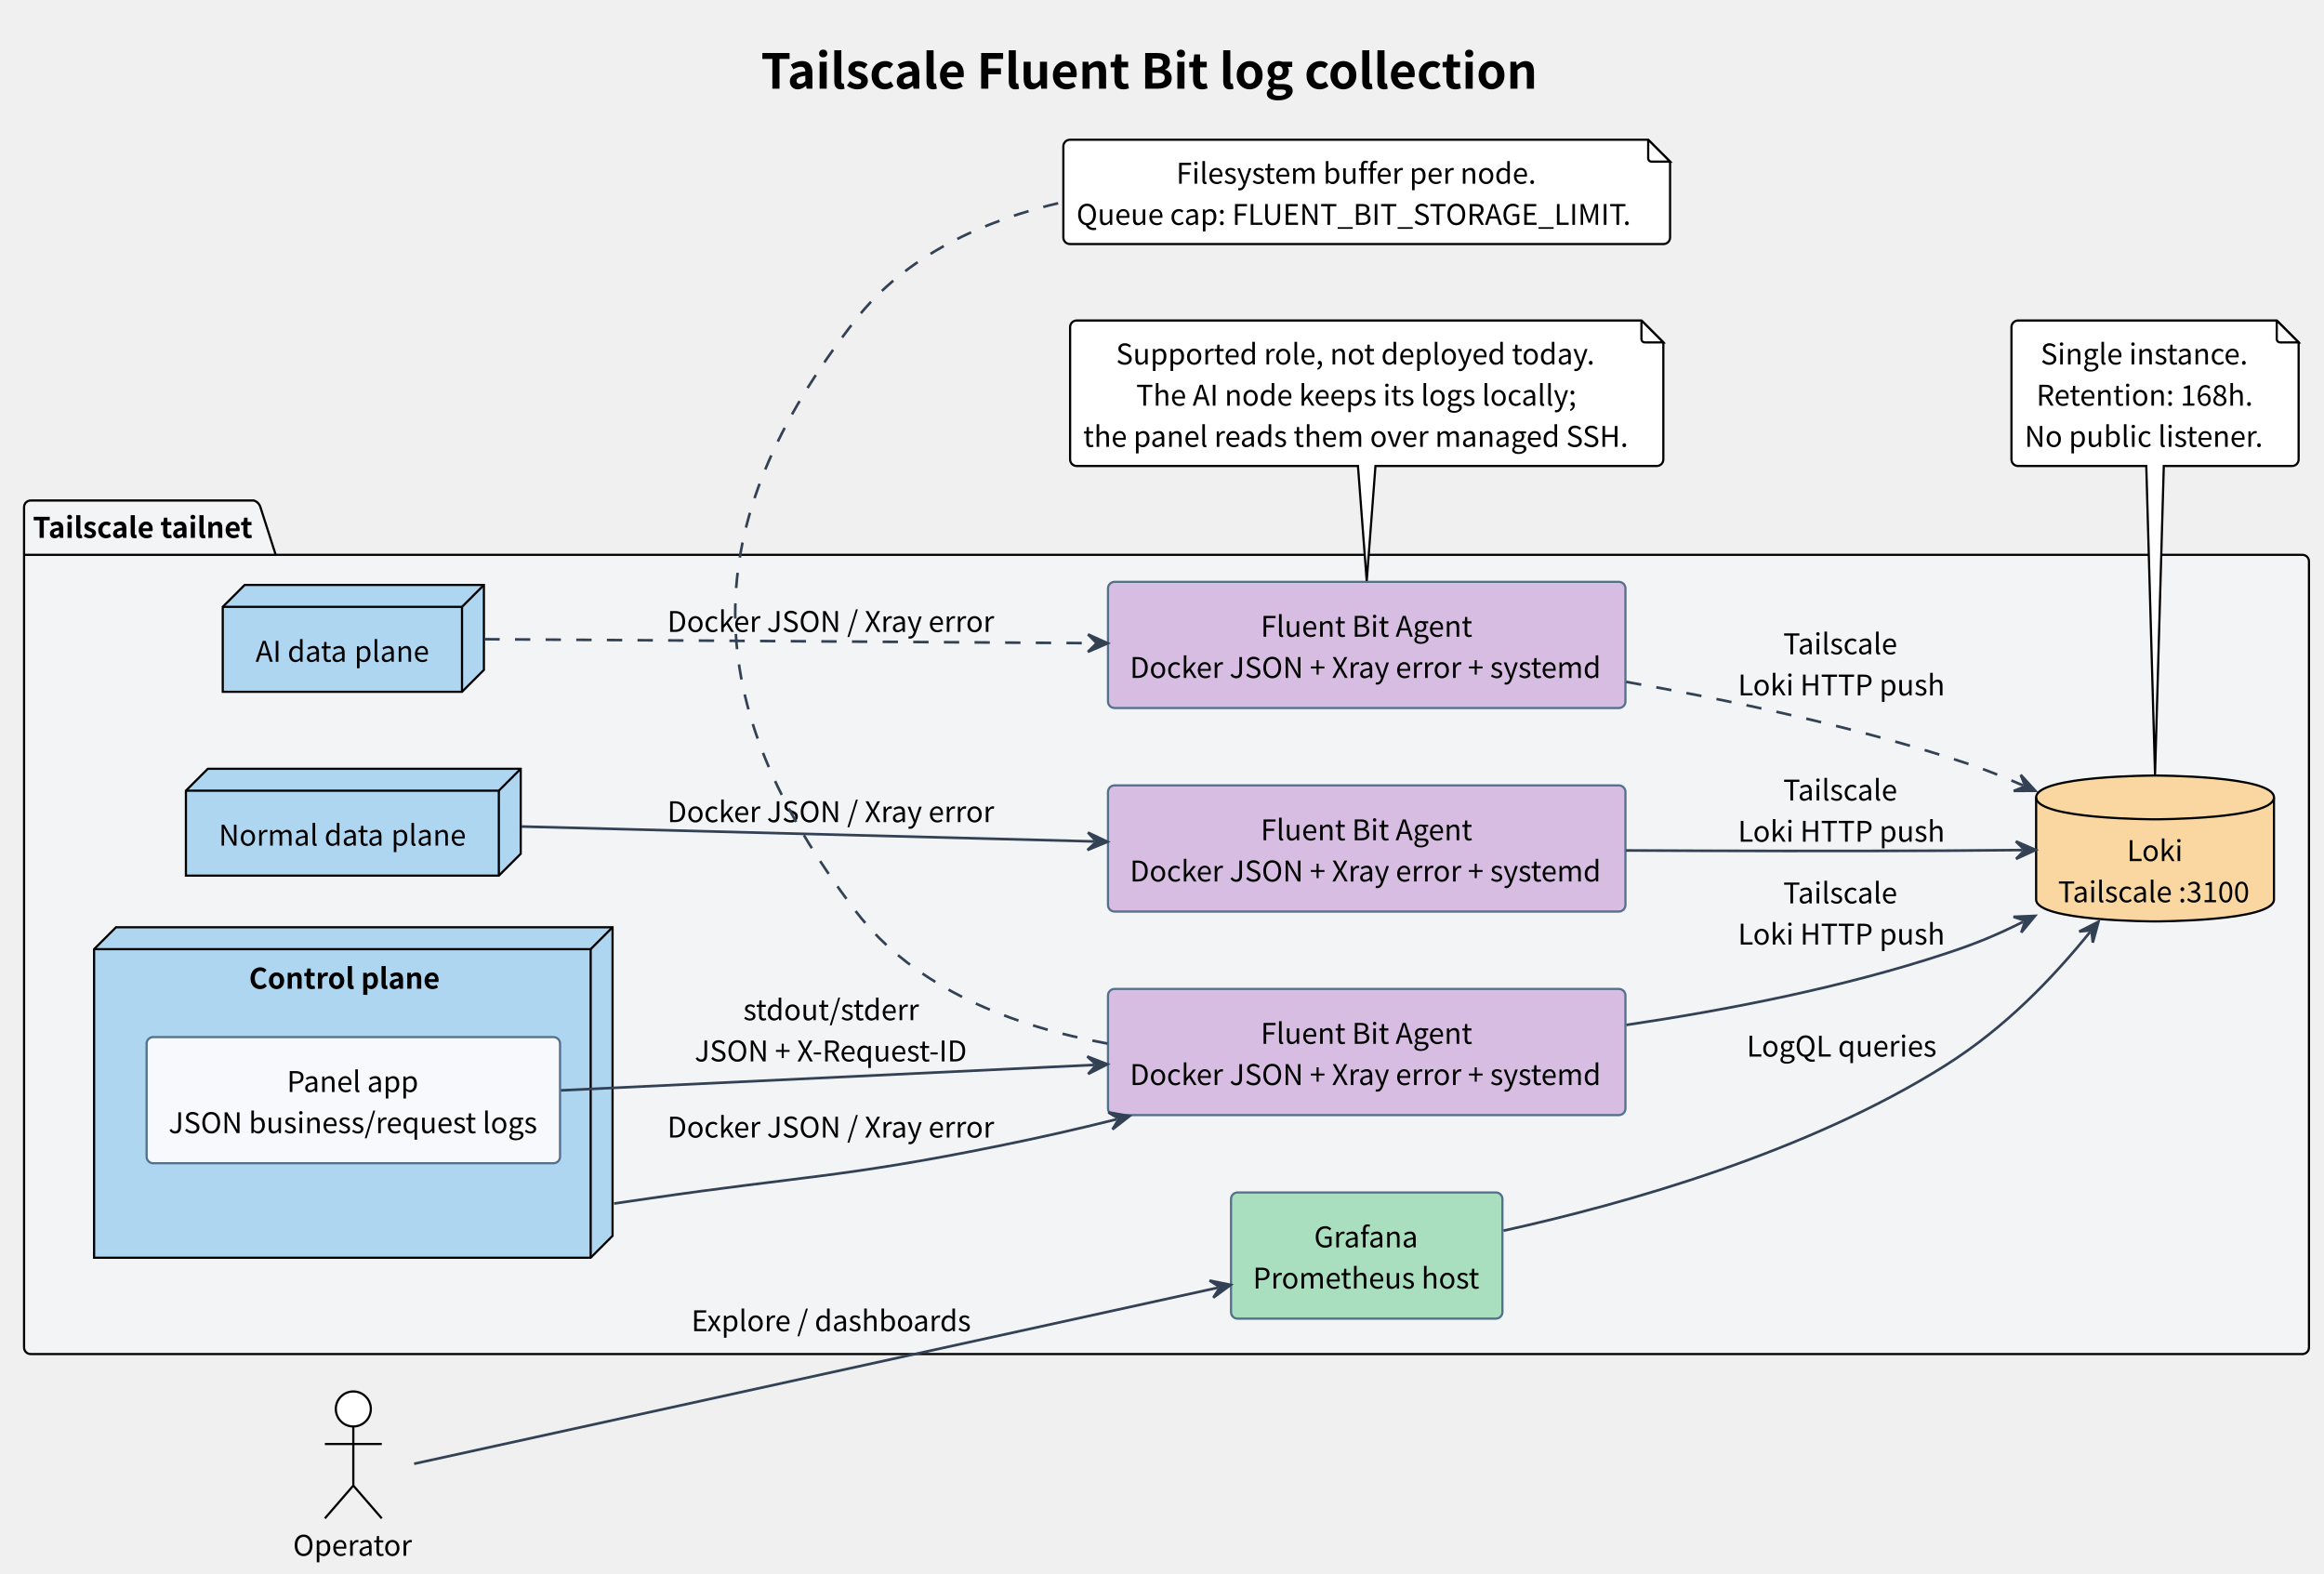
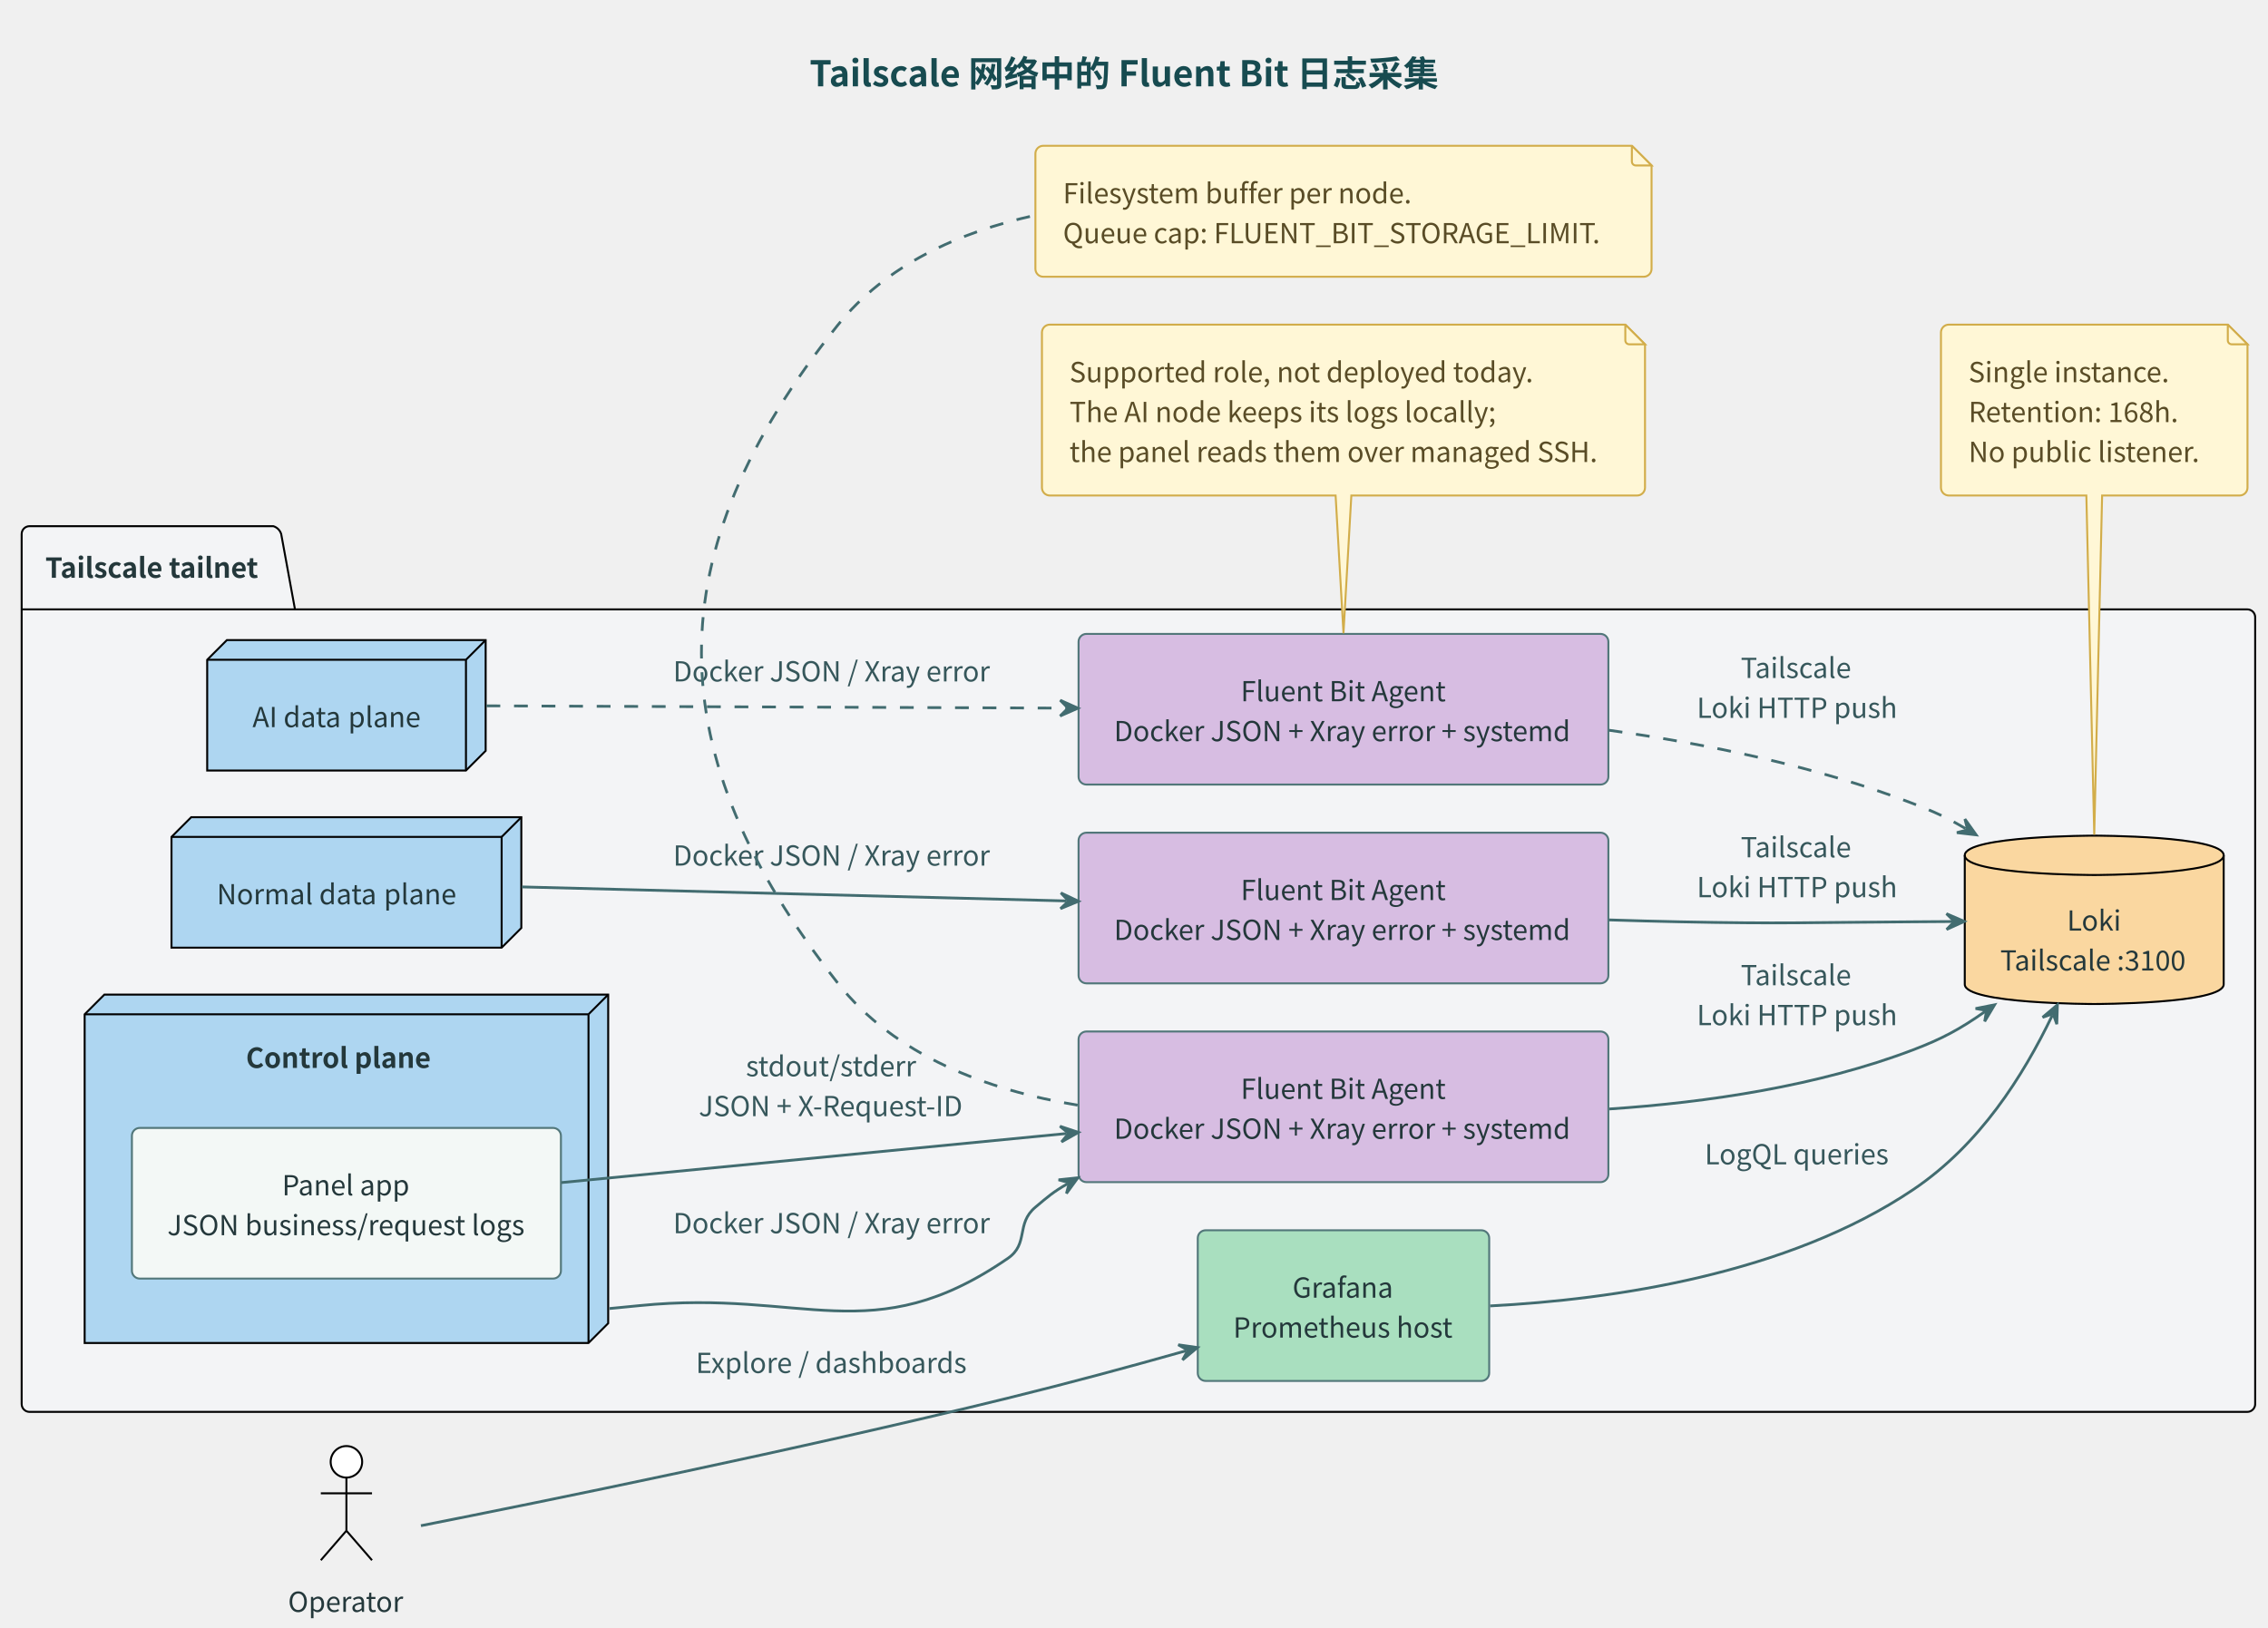
- <svg xmlns="http://www.w3.org/2000/svg" contentStyleType="text/css" data-diagram-type="DESCRIPTION" height="719px" preserveAspectRatio="none" style="width:1062px;height:719px;background:#FFFFFF;" version="1.1" viewBox="0 0 1062 719" width="1062px" zoomAndPan="magnify">
+ <svg xmlns="http://www.w3.org/2000/svg" contentStyleType="text/css" data-diagram-type="DESCRIPTION" height="827px" preserveAspectRatio="none" style="width:1152px;height:827px;background:#FFFFFF;" version="1.1" viewBox="0 0 1152 827" width="1152px" zoomAndPan="magnify">
  <defs />
  <g>
    <g class="title" data-source-line="2">
-       <text fill="#000000" font-family="Noto Sans CJK SC" font-size="22" font-weight="bold" lengthAdjust="spacing" textLength="357.699" x="347.715" y="40.52">Tailscale Fluent Bit log collection</text>
+       <text fill="#174B50" font-family="Noto Sans CJK SC" font-size="18" font-weight="bold" lengthAdjust="spacing" textLength="321.082" x="411.204" y="43.88">Tailscale 网络中的 Fluent Bit 日志采集</text>
    </g>
    <g class="cluster" data-entity="Tailscale tailnet" data-source-line="5" data-uid="ent0002" id="cluster_Tailscale tailnet">
-       <path d="M14,228.686 L115.985,228.686 A4.5,4.5 0 0 1 118.985,231.686 L125.985,253.51 L1052.13,253.51 A3,3 0 0 1 1055.13,256.51 L1055.13,615.686 A3,3 0 0 1 1052.13,618.686 L14,618.686 A3,3 0 0 1 11,615.686 L11,231.686 A3,3 0 0 1 14,228.686" fill="#F3F4F6" style="stroke:#000000;stroke-width:1;" />
-       <line style="stroke:#000000;stroke-width:1;" x1="11" x2="125.985" y1="253.51" y2="253.51" />
-       <text fill="#000000" font-family="Noto Sans CJK SC" font-size="13" font-weight="bold" lengthAdjust="spacing" textLength="101.985" x="15" y="245.766">Tailscale tailnet</text>
+       <path d="M15,267.334 L138.83,267.334 A6,6 0 0 1 142.83,271.334 L149.83,309.606 L1141.49,309.606 A4,4 0 0 1 1145.49,313.606 L1145.49,713.334 A4,4 0 0 1 1141.49,717.334 L15,717.334 A4,4 0 0 1 11,713.334 L11,271.334 A4,4 0 0 1 15,267.334" fill="#F3F4F6" style="stroke:#000000;stroke-width:1;" />
+       <line style="stroke:#000000;stroke-width:1;" x1="11" x2="149.83" y1="309.606" y2="309.606" />
+       <text fill="#24383B" font-family="Noto Sans CJK SC" font-size="14" font-weight="bold" lengthAdjust="spacing" textLength="109.83" x="23" y="293.574">Tailscale tailnet</text>
    </g>
    <g class="cluster" data-entity="control" data-source-line="6" data-uid="ent0003" id="cluster_control">
-       <polygon fill="#AED6F1" points="43,433.686,53,423.686,279.92,423.686,279.92,564.686,269.92,574.686,43,574.686,43,433.686" style="stroke:#000000;stroke-width:1;" />
-       <line style="stroke:#000000;stroke-width:1;" x1="269.92" x2="279.92" y1="433.686" y2="423.686" />
-       <line style="stroke:#000000;stroke-width:1;" x1="43" x2="269.92" y1="433.686" y2="433.686" />
-       <line style="stroke:#000000;stroke-width:1;" x1="269.92" x2="269.92" y1="433.686" y2="574.686" />
-       <text fill="#000000" font-family="Noto Sans CJK SC" font-size="13" font-weight="bold" lengthAdjust="spacing" textLength="87.36" x="113.78" y="451.766">Control plane</text>
+       <polygon fill="#AED6F1" points="43,515.334,53,505.334,308.92,505.334,308.92,672.334,298.92,682.334,43,682.334,43,515.334" style="stroke:#000000;stroke-width:1;" />
+       <line style="stroke:#000000;stroke-width:1;" x1="298.92" x2="308.92" y1="515.334" y2="505.334" />
+       <line style="stroke:#000000;stroke-width:1;" x1="43" x2="298.92" y1="515.334" y2="515.334" />
+       <line style="stroke:#000000;stroke-width:1;" x1="298.92" x2="298.92" y1="515.334" y2="682.334" />
+       <text fill="#24383B" font-family="Noto Sans CJK SC" font-size="14" font-weight="bold" lengthAdjust="spacing" textLength="94.08" x="124.92" y="542.574">Control plane</text>
    </g>
    <g class="entity" data-entity="data" data-source-line="9" data-uid="ent0005" id="entity_data">
-       <polygon fill="#AED6F1" points="84.96,361.276,94.96,351.276,237.956,351.276,237.956,390.1,227.956,400.1,84.96,400.1,84.96,361.276" style="stroke:#000000;stroke-width:1;" />
-       <line style="stroke:#000000;stroke-width:1;" x1="227.956" x2="237.956" y1="361.276" y2="351.276" />
-       <line style="stroke:#000000;stroke-width:1;" x1="84.96" x2="227.956" y1="361.276" y2="361.276" />
-       <line style="stroke:#000000;stroke-width:1;" x1="227.956" x2="227.956" y1="361.276" y2="400.1" />
-       <text fill="#000000" font-family="Noto Sans CJK SC" font-size="13" lengthAdjust="spacing" textLength="45.37" x="99.96" y="386.356">Normal</text>
-       <text fill="#000000" font-family="Noto Sans CJK SC" font-size="13" lengthAdjust="spacing" textLength="2.912" x="145.33" y="386.356"> </text>
-       <text fill="#000000" font-family="Noto Sans CJK SC" font-size="13" lengthAdjust="spacing" textLength="27.599" x="148.242" y="386.356">data</text>
-       <text fill="#000000" font-family="Noto Sans CJK SC" font-size="13" lengthAdjust="spacing" textLength="2.912" x="175.841" y="386.356"> </text>
-       <text fill="#000000" font-family="Noto Sans CJK SC" font-size="13" lengthAdjust="spacing" textLength="34.203" x="178.753" y="386.356">plane</text>
+       <polygon fill="#AED6F1" points="87.11,425.204,97.11,415.204,264.798,415.204,264.798,471.476,254.798,481.476,87.11,481.476,87.11,425.204" style="stroke:#000000;stroke-width:1;" />
+       <line style="stroke:#000000;stroke-width:1;" x1="254.798" x2="264.798" y1="425.204" y2="415.204" />
+       <line style="stroke:#000000;stroke-width:1;" x1="87.11" x2="254.798" y1="425.204" y2="425.204" />
+       <line style="stroke:#000000;stroke-width:1;" x1="254.798" x2="254.798" y1="425.204" y2="481.476" />
+       <text fill="#24383B" font-family="Noto Sans CJK SC" font-size="14" lengthAdjust="spacing" textLength="48.86" x="110.11" y="459.444">Normal</text>
+       <text fill="#24383B" font-family="Noto Sans CJK SC" font-size="14" lengthAdjust="spacing" textLength="3.136" x="158.97" y="459.444"> </text>
+       <text fill="#24383B" font-family="Noto Sans CJK SC" font-size="14" lengthAdjust="spacing" textLength="29.722" x="162.106" y="459.444">data</text>
+       <text fill="#24383B" font-family="Noto Sans CJK SC" font-size="14" lengthAdjust="spacing" textLength="3.136" x="191.828" y="459.444"> </text>
+       <text fill="#24383B" font-family="Noto Sans CJK SC" font-size="14" lengthAdjust="spacing" textLength="36.834" x="194.964" y="459.444">plane</text>
    </g>
    <g class="entity" data-entity="ai" data-source-line="10" data-uid="ent0006" id="entity_ai">
-       <polygon fill="#AED6F1" points="101.79,277.276,111.79,267.276,221.129,267.276,221.129,306.1,211.129,316.1,101.79,316.1,101.79,277.276" style="stroke:#000000;stroke-width:1;" />
-       <line style="stroke:#000000;stroke-width:1;" x1="211.129" x2="221.129" y1="277.276" y2="267.276" />
-       <line style="stroke:#000000;stroke-width:1;" x1="101.79" x2="211.129" y1="277.276" y2="277.276" />
-       <line style="stroke:#000000;stroke-width:1;" x1="211.129" x2="211.129" y1="277.276" y2="316.1" />
-       <text fill="#000000" font-family="Noto Sans CJK SC" font-size="13" lengthAdjust="spacing" textLength="11.713" x="116.79" y="302.356">AI</text>
-       <text fill="#000000" font-family="Noto Sans CJK SC" font-size="13" lengthAdjust="spacing" textLength="2.912" x="128.503" y="302.356"> </text>
-       <text fill="#000000" font-family="Noto Sans CJK SC" font-size="13" lengthAdjust="spacing" textLength="27.599" x="131.415" y="302.356">data</text>
-       <text fill="#000000" font-family="Noto Sans CJK SC" font-size="13" lengthAdjust="spacing" textLength="2.912" x="159.014" y="302.356"> </text>
-       <text fill="#000000" font-family="Noto Sans CJK SC" font-size="13" lengthAdjust="spacing" textLength="34.203" x="161.926" y="302.356">plane</text>
+       <polygon fill="#AED6F1" points="105.24,335.204,115.24,325.204,246.682,325.204,246.682,381.476,236.682,391.476,105.24,391.476,105.24,335.204" style="stroke:#000000;stroke-width:1;" />
+       <line style="stroke:#000000;stroke-width:1;" x1="236.682" x2="246.682" y1="335.204" y2="325.204" />
+       <line style="stroke:#000000;stroke-width:1;" x1="105.24" x2="236.682" y1="335.204" y2="335.204" />
+       <line style="stroke:#000000;stroke-width:1;" x1="236.682" x2="236.682" y1="335.204" y2="391.476" />
+       <text fill="#24383B" font-family="Noto Sans CJK SC" font-size="14" lengthAdjust="spacing" textLength="12.614" x="128.24" y="369.444">AI</text>
+       <text fill="#24383B" font-family="Noto Sans CJK SC" font-size="14" lengthAdjust="spacing" textLength="3.136" x="140.854" y="369.444"> </text>
+       <text fill="#24383B" font-family="Noto Sans CJK SC" font-size="14" lengthAdjust="spacing" textLength="29.722" x="143.99" y="369.444">data</text>
+       <text fill="#24383B" font-family="Noto Sans CJK SC" font-size="14" lengthAdjust="spacing" textLength="3.136" x="173.712" y="369.444"> </text>
+       <text fill="#24383B" font-family="Noto Sans CJK SC" font-size="14" lengthAdjust="spacing" textLength="36.834" x="176.848" y="369.444">plane</text>
    </g>
    <g class="entity" data-entity="fluentbit" data-source-line="11" data-uid="ent0007" id="entity_fluentbit">
-       <rect fill="#D7BDE2" height="57.648" rx="3" ry="3" style="stroke:#53708C;stroke-width:1;" width="236.463" x="506.32" y="451.856" />
-       <text fill="#000000" font-family="Noto Sans CJK SC" font-size="13" lengthAdjust="spacing" textLength="96.902" x="576.101" y="476.936">Fluent Bit Agent</text>
-       <text fill="#000000" font-family="Noto Sans CJK SC" font-size="13" lengthAdjust="spacing" textLength="216.463" x="516.32" y="495.76">Docker JSON + Xray error + systemd</text>
+       <rect fill="#D7BDE2" height="76.544" rx="4" ry="4" style="stroke:#52777A;stroke-width:1;" width="269.113" x="547.84" y="524.064" />
+       <text fill="#24383B" font-family="Noto Sans CJK SC" font-size="14" lengthAdjust="spacing" textLength="104.356" x="630.219" y="558.304">Fluent Bit Agent</text>
+       <text fill="#24383B" font-family="Noto Sans CJK SC" font-size="14" lengthAdjust="spacing" textLength="233.113" x="565.84" y="578.576">Docker JSON + Xray error + systemd</text>
    </g>
    <g class="entity" data-entity="fluentbit_data" data-source-line="12" data-uid="ent0008" id="entity_fluentbit_data">
-       <rect fill="#D7BDE2" height="57.648" rx="3" ry="3" style="stroke:#53708C;stroke-width:1;" width="236.463" x="506.32" y="358.856" />
-       <text fill="#000000" font-family="Noto Sans CJK SC" font-size="13" lengthAdjust="spacing" textLength="96.902" x="576.101" y="383.936">Fluent Bit Agent</text>
-       <text fill="#000000" font-family="Noto Sans CJK SC" font-size="13" lengthAdjust="spacing" textLength="216.463" x="516.32" y="402.76">Docker JSON + Xray error + systemd</text>
+       <rect fill="#D7BDE2" height="76.544" rx="4" ry="4" style="stroke:#52777A;stroke-width:1;" width="269.113" x="547.84" y="423.064" />
+       <text fill="#24383B" font-family="Noto Sans CJK SC" font-size="14" lengthAdjust="spacing" textLength="104.356" x="630.219" y="457.304">Fluent Bit Agent</text>
+       <text fill="#24383B" font-family="Noto Sans CJK SC" font-size="14" lengthAdjust="spacing" textLength="233.113" x="565.84" y="477.576">Docker JSON + Xray error + systemd</text>
    </g>
    <g class="entity" data-entity="fluentbit_ai" data-source-line="13" data-uid="ent0009" id="entity_fluentbit_ai">
-       <rect fill="#D7BDE2" height="57.648" rx="3" ry="3" style="stroke:#53708C;stroke-width:1;" width="236.463" x="506.32" y="265.856" />
-       <text fill="#000000" font-family="Noto Sans CJK SC" font-size="13" lengthAdjust="spacing" textLength="96.902" x="576.101" y="290.936">Fluent Bit Agent</text>
-       <text fill="#000000" font-family="Noto Sans CJK SC" font-size="13" lengthAdjust="spacing" textLength="216.463" x="516.32" y="309.76">Docker JSON + Xray error + systemd</text>
+       <rect fill="#D7BDE2" height="76.544" rx="4" ry="4" style="stroke:#52777A;stroke-width:1;" width="269.113" x="547.84" y="322.064" />
+       <text fill="#24383B" font-family="Noto Sans CJK SC" font-size="14" lengthAdjust="spacing" textLength="104.356" x="630.219" y="356.304">Fluent Bit Agent</text>
+       <text fill="#24383B" font-family="Noto Sans CJK SC" font-size="14" lengthAdjust="spacing" textLength="233.113" x="565.84" y="376.576">Docker JSON + Xray error + systemd</text>
    </g>
    <g class="entity" data-entity="loki" data-source-line="14" data-uid="ent0010" id="entity_loki">
-       <path d="M930.45,364.356 C930.45,354.356 984.793,354.356 984.793,354.356 C984.793,354.356 1039.136,354.356 1039.136,364.356 L1039.136,411.004 C1039.136,421.004 984.793,421.004 984.793,421.004 C984.793,421.004 930.45,421.004 930.45,411.004 L930.45,364.356" fill="#FAD7A0" style="stroke:#000000;stroke-width:1;" />
-       <path d="M930.45,364.356 C930.45,374.356 984.793,374.356 984.793,374.356 C984.793,374.356 1039.136,374.356 1039.136,364.356" fill="none" style="stroke:#000000;stroke-width:1;" />
-       <text fill="#000000" font-family="Noto Sans CJK SC" font-size="13" lengthAdjust="spacing" textLength="25.688" x="971.949" y="393.436">Loki</text>
-       <text fill="#000000" font-family="Noto Sans CJK SC" font-size="13" lengthAdjust="spacing" textLength="88.686" x="940.45" y="412.26">Tailscale :3100</text>
+       <path d="M997.98,434.564 C997.98,424.564 1063.734,424.564 1063.734,424.564 C1063.734,424.564 1129.488,424.564 1129.488,434.564 L1129.488,500.108 C1129.488,510.108 1063.734,510.108 1063.734,510.108 C1063.734,510.108 997.98,510.108 997.98,500.108 L997.98,434.564" fill="#FAD7A0" style="stroke:#000000;stroke-width:1;" />
+       <path d="M997.98,434.564 C997.98,444.564 1063.734,444.564 1063.734,444.564 C1063.734,444.564 1129.488,444.564 1129.488,434.564" fill="none" style="stroke:#000000;stroke-width:1;" />
+       <text fill="#24383B" font-family="Noto Sans CJK SC" font-size="14" lengthAdjust="spacing" textLength="27.664" x="1049.902" y="472.804">Loki</text>
+       <text fill="#24383B" font-family="Noto Sans CJK SC" font-size="14" lengthAdjust="spacing" textLength="95.508" x="1015.98" y="493.076">Tailscale :3100</text>
    </g>
    <g class="entity" data-entity="grafana" data-source-line="15" data-uid="ent0011" id="entity_grafana">
-       <rect fill="#A9DFBF" height="57.648" rx="3" ry="3" style="stroke:#53708C;stroke-width:1;" width="124.026" x="562.54" y="544.856" />
-       <text fill="#000000" font-family="Noto Sans CJK SC" font-size="13" lengthAdjust="spacing" textLength="48.113" x="600.496" y="569.936">Grafana</text>
-       <text fill="#000000" font-family="Noto Sans CJK SC" font-size="13" lengthAdjust="spacing" textLength="104.026" x="572.54" y="588.76">Prometheus host</text>
+       <rect fill="#A9DFBF" height="76.544" rx="4" ry="4" style="stroke:#52777A;stroke-width:1;" width="148.028" x="608.39" y="625.064" />
+       <text fill="#24383B" font-family="Noto Sans CJK SC" font-size="14" lengthAdjust="spacing" textLength="51.814" x="656.497" y="659.304">Grafana</text>
+       <text fill="#24383B" font-family="Noto Sans CJK SC" font-size="14" lengthAdjust="spacing" textLength="112.028" x="626.39" y="679.576">Prometheus host</text>
    </g>
    <g class="entity" data-entity="panel" data-source-line="7" data-uid="ent0004" id="entity_panel">
-       <rect fill="#F7F9FC" height="57.648" rx="3" ry="3" style="stroke:#53708C;stroke-width:1;" width="188.922" x="67" y="473.856" />
-       <text fill="#000000" font-family="Noto Sans CJK SC" font-size="13" lengthAdjust="spacing" textLength="60.723" x="131.1" y="498.936">Panel app</text>
-       <text fill="#000000" font-family="Noto Sans CJK SC" font-size="13" lengthAdjust="spacing" textLength="168.922" x="77" y="517.76">JSON business/request logs</text>
+       <rect fill="#F3F8F6" height="76.544" rx="4" ry="4" style="stroke:#52777A;stroke-width:1;" width="217.915" x="67" y="573.064" />
+       <text fill="#24383B" font-family="Noto Sans CJK SC" font-size="14" lengthAdjust="spacing" textLength="65.394" x="143.261" y="607.304">Panel app</text>
+       <text fill="#24383B" font-family="Noto Sans CJK SC" font-size="14" lengthAdjust="spacing" textLength="181.915" x="85" y="627.576">JSON business/request logs</text>
    </g>
    <g class="entity" data-entity="operator" data-source-line="17" data-uid="ent0012" id="entity_operator">
-       <ellipse cx="161.457" cy="643.776" fill="#FFFFFF" rx="8" ry="8" style="stroke:#000000;stroke-width:1;" />
-       <path d="M161.457,651.776 L161.457,678.776 M148.457,659.776 L174.457,659.776 M161.457,678.776 L148.457,693.776 M161.457,678.776 L174.457,693.776" fill="none" style="stroke:#000000;stroke-width:1;" />
-       <text fill="#000000" font-family="Noto Sans CJK SC" font-size="13" lengthAdjust="spacing" textLength="55.094" x="133.91" y="710.856">Operator</text>
+       <ellipse cx="175.956" cy="742.704" fill="#FFFFFF" rx="8" ry="8" style="stroke:#000000;stroke-width:1;" />
+       <path d="M175.956,750.704 L175.956,777.704 M162.956,758.704 L188.956,758.704 M175.956,777.704 L162.956,792.704 M175.956,777.704 L188.956,792.704" fill="none" style="stroke:#000000;stroke-width:1;" />
+       <text fill="#24383B" font-family="Noto Sans CJK SC" font-size="14" lengthAdjust="spacing" textLength="59.332" x="146.29" y="818.944">Operator</text>
    </g>
    <g class="entity" data-entity="GMN22" data-source-line="30" data-uid="ent0023" id="entity_GMN22">
-       <path d="M489.01,149.446 L489.01,209.918 A3,3 0 0 0 492.01,212.918 L620.55,212.918 L624.55,265.486 L628.55,212.918 L757.091,212.918 A3,3 0 0 0 760.091,209.918 L760.091,156.446 L750.091,146.446 L492.01,146.446 A3,3 0 0 0 489.01,149.446" fill="#FFFFFF" style="stroke:#000000;stroke-width:1;" />
-       <path d="M750.091,146.446 L750.091,154.946 A1.5,1.5 0 0 0 751.591,156.446 L760.091,156.446 L750.091,146.446" fill="#FFFFFF" style="stroke:#000000;stroke-width:1;" />
-       <text fill="#000000" font-family="Noto Sans CJK SC" font-size="13" lengthAdjust="spacing" textLength="220.103" x="509.999" y="166.526">Supported role, not deployed today.</text>
-       <text fill="#000000" font-family="Noto Sans CJK SC" font-size="13" lengthAdjust="spacing" textLength="201.695" x="519.203" y="185.35">The AI node keeps its logs locally;</text>
-       <text fill="#000000" font-family="Noto Sans CJK SC" font-size="13" lengthAdjust="spacing" textLength="250.081" x="495.01" y="204.174">the panel reads them over managed SSH.</text>
+       <path d="M529.24,168.934 L529.24,247.75 A4,4 0 0 0 533.24,251.75 L678.4,251.75 L682.4,321.744 L686.4,251.75 L831.557,251.75 A4,4 0 0 0 835.557,247.75 L835.557,174.934 L825.557,164.934 L533.24,164.934 A4,4 0 0 0 529.24,168.934" fill="#FFF7D6" style="stroke:#D2AD4A;stroke-width:1;" />
+       <path d="M825.557,164.934 L825.557,172.934 A2,2 0 0 0 827.557,174.934 L835.557,174.934 L825.557,164.934" fill="#FFF7D6" style="stroke:#D2AD4A;stroke-width:1;" />
+       <text fill="#594C26" font-family="Noto Sans CJK SC" font-size="14" lengthAdjust="spacing" textLength="237.033" x="543.24" y="194.174">Supported role, not deployed today.</text>
+       <text fill="#594C26" font-family="Noto Sans CJK SC" font-size="14" lengthAdjust="spacing" textLength="217.209" x="543.24" y="214.446">The AI node keeps its logs locally;</text>
+       <text fill="#594C26" font-family="Noto Sans CJK SC" font-size="14" lengthAdjust="spacing" textLength="269.317" x="543.24" y="234.718">the panel reads them over managed SSH.</text>
    </g>
    <g class="entity" data-entity="GMN25" data-source-line="36" data-uid="ent0026" id="entity_GMN25">
-       <path d="M485.92,66.856 L485.92,108.504 A3,3 0 0 0 488.92,111.504 L760.176,111.504 A3,3 0 0 0 763.176,108.504 L763.176,73.856 L753.176,63.856 L488.92,63.856 A3,3 0 0 0 485.92,66.856" fill="#FFFFFF" style="stroke:#000000;stroke-width:1;" />
-       <path d="M753.176,63.856 L753.176,72.356 A1.5,1.5 0 0 0 754.676,73.856 L763.176,73.856 L753.176,63.856" fill="#FFFFFF" style="stroke:#000000;stroke-width:1;" />
-       <text fill="#000000" font-family="Noto Sans CJK SC" font-size="13" lengthAdjust="spacing" textLength="165.074" x="537.511" y="83.936">Filesystem buffer per node.</text>
-       <text fill="#000000" font-family="Noto Sans CJK SC" font-size="13" lengthAdjust="spacing" textLength="256.256" x="491.92" y="102.76">Queue cap: FLUENT_BIT_STORAGE_LIMIT.</text>
+       <path d="M525.92,78.064 L525.92,136.608 A4,4 0 0 0 529.92,140.608 L834.887,140.608 A4,4 0 0 0 838.887,136.608 L838.887,84.064 L828.887,74.064 L529.92,74.064 A4,4 0 0 0 525.92,78.064" fill="#FFF7D6" style="stroke:#D2AD4A;stroke-width:1;" />
+       <path d="M828.887,74.064 L828.887,82.064 A2,2 0 0 0 830.887,84.064 L838.887,84.064 L828.887,74.064" fill="#FFF7D6" style="stroke:#D2AD4A;stroke-width:1;" />
+       <text fill="#594C26" font-family="Noto Sans CJK SC" font-size="14" lengthAdjust="spacing" textLength="177.771" x="539.92" y="103.304">Filesystem buffer per node.</text>
+       <text fill="#594C26" font-family="Noto Sans CJK SC" font-size="14" lengthAdjust="spacing" textLength="275.967" x="539.92" y="123.576">Queue cap: FLUENT_BIT_STORAGE_LIMIT.</text>
    </g>
    <g class="entity" data-entity="GMN28" data-source-line="41" data-uid="ent0029" id="entity_GMN28">
-       <path d="M919.18,149.446 L919.18,209.918 A3,3 0 0 0 922.18,212.918 L980.79,212.918 L984.79,353.966 L988.79,212.918 L1047.407,212.918 A3,3 0 0 0 1050.407,209.918 L1050.407,156.446 L1040.407,146.446 L922.18,146.446 A3,3 0 0 0 919.18,149.446" fill="#FFFFFF" style="stroke:#000000;stroke-width:1;" />
-       <path d="M1040.407,146.446 L1040.407,154.946 A1.5,1.5 0 0 0 1041.907,156.446 L1050.407,156.446 L1040.407,146.446" fill="#FFFFFF" style="stroke:#000000;stroke-width:1;" />
-       <text fill="#000000" font-family="Noto Sans CJK SC" font-size="13" lengthAdjust="spacing" textLength="95.576" x="932.505" y="166.526">Single instance.</text>
-       <text fill="#000000" font-family="Noto Sans CJK SC" font-size="13" lengthAdjust="spacing" textLength="99.45" x="930.568" y="185.35">Retention: 168h.</text>
-       <text fill="#000000" font-family="Noto Sans CJK SC" font-size="13" lengthAdjust="spacing" textLength="110.227" x="925.18" y="204.174">No public listener.</text>
+       <path d="M985.88,168.934 L985.88,247.75 A4,4 0 0 0 989.88,251.75 L1059.74,251.75 L1063.74,424.084 L1067.74,251.75 L1137.585,251.75 A4,4 0 0 0 1141.585,247.75 L1141.585,174.934 L1131.585,164.934 L989.88,164.934 A4,4 0 0 0 985.88,168.934" fill="#FFF7D6" style="stroke:#D2AD4A;stroke-width:1;" />
+       <path d="M1131.585,164.934 L1131.585,172.934 A2,2 0 0 0 1133.585,174.934 L1141.585,174.934 L1131.585,164.934" fill="#FFF7D6" style="stroke:#D2AD4A;stroke-width:1;" />
+       <text fill="#594C26" font-family="Noto Sans CJK SC" font-size="14" lengthAdjust="spacing" textLength="102.928" x="999.88" y="194.174">Single instance.</text>
+       <text fill="#594C26" font-family="Noto Sans CJK SC" font-size="14" lengthAdjust="spacing" textLength="107.1" x="999.88" y="214.446">Retention: 168h.</text>
+       <text fill="#594C26" font-family="Noto Sans CJK SC" font-size="14" lengthAdjust="spacing" textLength="118.706" x="999.88" y="234.718">No public listener.</text>
    </g>
    <g class="link" data-entity-1="panel" data-entity-2="fluentbit" data-source-line="19" data-uid="lnk13" id="link_panel_fluentbit">
-       <path d="M256.33,498.206 C328.47,494.766 422.577,490.272 500.047,486.572" fill="none" id="panel-to-fluentbit" style="stroke:#334155;stroke-width:1.2;" />
-       <polygon fill="#334155" points="506.04,486.286,496.859,482.72,501.046,486.525,497.241,490.711,506.04,486.286" style="stroke:#334155;stroke-width:1.2;" />
-       <text fill="#000000" font-family="Noto Sans CJK SC" font-size="13" lengthAdjust="spacing" textLength="81.146" x="339.65" y="466.146">stdout/stderr</text>
-       <text fill="#000000" font-family="Noto Sans CJK SC" font-size="13" lengthAdjust="spacing" textLength="125.606" x="317.42" y="484.97">JSON + X-Request-ID</text>
+       <path d="M285.17,600.824 C362.03,593.364 459.758,583.863 541.788,575.903" fill="none" id="panel-to-fluentbit" style="stroke:#426C70;stroke-width:1.4;" />
+       <polygon fill="#426C70" points="547.76,575.324,538.416,572.212,542.783,575.807,539.188,580.174,547.76,575.324" style="stroke:#426C70;stroke-width:1.4;" />
+       <text fill="#36575B" font-family="Noto Sans CJK SC" font-size="14" lengthAdjust="spacing" textLength="87.388" x="378.86" y="546.824">stdout/stderr</text>
+       <text fill="#36575B" font-family="Noto Sans CJK SC" font-size="14" lengthAdjust="spacing" textLength="135.268" x="354.92" y="567.096">JSON + X-Request-ID</text>
    </g>
    <g class="link" data-entity-1="control" data-entity-2="fluentbit" data-source-line="20" data-uid="lnk14" id="link_control_fluentbit">
-       <path d="M280.608,549.914 C281.079,549.846 281.549,549.778 282.018,549.71 C282.957,549.573 283.894,549.437 284.829,549.302 C288.569,548.759 292.272,548.219 295.92,547.686 C367.07,537.286 385.45,537.966 455.92,523.686 C475.5,519.716 490.396,516.348 510.346,511.408" fill="none" id="control-to-fluentbit" style="stroke:#334155;stroke-width:1.2;" />
-       <polygon fill="#334155" points="516.17,509.966,506.472,508.247,511.317,511.168,508.395,516.012,516.17,509.966" style="stroke:#334155;stroke-width:1.2;" />
-       <text fill="#000000" font-family="Noto Sans CJK SC" font-size="13" lengthAdjust="spacing" textLength="150.163" x="304.92" y="519.766">Docker JSON / Xray error</text>
+       <path d="M309.532,664.825 C310.572,664.729 311.609,664.631 312.644,664.534 C316.784,664.143 320.884,663.743 324.92,663.334 C408.28,654.894 442.86,686.804 511.92,639.334 C522.73,631.904 515.85,621.764 525.92,613.334 C532.56,607.774 534.635,605.816 542.285,601.395" fill="none" id="control-to-fluentbit" style="stroke:#426C70;stroke-width:1.4;" />
+       <polygon fill="#426C70" points="547.48,598.394,537.686,599.433,543.151,600.895,541.688,606.36,547.48,598.394" style="stroke:#426C70;stroke-width:1.4;" />
+       <text fill="#36575B" font-family="Noto Sans CJK SC" font-size="14" lengthAdjust="spacing" textLength="161.713" x="341.92" y="626.574">Docker JSON / Xray error</text>
    </g>
    <g class="link" data-entity-1="data" data-entity-2="fluentbit_data" data-source-line="21" data-uid="lnk15" id="link_data_fluentbit_data">
-       <path d="M238.34,377.656 C311.07,379.556 415.912,382.28 500.052,384.47" fill="none" id="data-to-fluentbit_data" style="stroke:#334155;stroke-width:1.2;" />
-       <polygon fill="#334155" points="506.05,384.626,497.157,380.393,501.052,384.496,496.949,388.391,506.05,384.626" style="stroke:#334155;stroke-width:1.2;" />
-       <text fill="#000000" font-family="Noto Sans CJK SC" font-size="13" lengthAdjust="spacing" textLength="150.163" x="304.92" y="375.646">Docker JSON / Xray error</text>
+       <path d="M265.11,450.614 C343.2,452.624 452.362,455.44 541.772,457.74" fill="none" id="data-to-fluentbit_data" style="stroke:#426C70;stroke-width:1.4;" />
+       <polygon fill="#426C70" points="547.77,457.894,538.876,453.664,542.772,457.765,538.67,461.661,547.77,457.894" style="stroke:#426C70;stroke-width:1.4;" />
+       <text fill="#36575B" font-family="Noto Sans CJK SC" font-size="14" lengthAdjust="spacing" textLength="161.713" x="341.92" y="439.784">Docker JSON / Xray error</text>
    </g>
    <g class="link" data-entity-1="ai" data-entity-2="fluentbit_ai" data-source-line="22" data-uid="lnk16" id="link_ai_fluentbit_ai">
-       <path d="M221.33,292.066 C292.83,292.536 409.15,293.287 500.17,293.877" fill="none" id="ai-to-fluentbit_ai" style="stroke:#334155;stroke-width:1.2;stroke-dasharray:7,7;" />
-       <polygon fill="#334155" points="506.17,293.916,497.196,289.858,501.17,293.884,497.144,297.858,506.17,293.916" style="stroke:#334155;stroke-width:1.2;" />
-       <text fill="#000000" font-family="Noto Sans CJK SC" font-size="13" lengthAdjust="spacing" textLength="150.163" x="304.92" y="288.736">Docker JSON / Xray error</text>
+       <path d="M247.1,358.614 C324.52,358.924 444.96,359.4 541.5,359.78" fill="none" id="ai-to-fluentbit_ai" style="stroke:#426C70;stroke-width:1.4;stroke-dasharray:7,7;" />
+       <polygon fill="#426C70" points="547.5,359.804,538.516,355.768,542.5,359.784,538.484,363.768,547.5,359.804" style="stroke:#426C70;stroke-width:1.4;" />
+       <text fill="#36575B" font-family="Noto Sans CJK SC" font-size="14" lengthAdjust="spacing" textLength="161.713" x="341.92" y="346.224">Docker JSON / Xray error</text>
    </g>
    <g class="link" data-entity-1="fluentbit" data-entity-2="loki" data-source-line="23" data-uid="lnk17" id="link_fluentbit_loki">
-       <path d="M743.21,468.306 C789.47,461.456 842.56,451.096 889.18,435.686 C902.82,431.176 911.556,427.625 924.586,421.154" fill="none" id="fluentbit-to-loki" style="stroke:#334155;stroke-width:1.2;" />
-       <polygon fill="#334155" points="929.96,418.486,920.12,418.906,925.482,420.71,923.678,426.071,929.96,418.486" style="stroke:#334155;stroke-width:1.2;" />
-       <text fill="#000000" font-family="Noto Sans CJK SC" font-size="13" lengthAdjust="spacing" textLength="53.3" x="814.883" y="412.766">Tailscale</text>
-       <text fill="#000000" font-family="Noto Sans CJK SC" font-size="13" lengthAdjust="spacing" textLength="94.705" x="794.18" y="431.59">Loki HTTP push</text>
+       <path d="M817.45,563.434 C867.28,560.104 923.44,551.804 971.88,533.334 C986.27,527.854 995.528,522.923 1008.238,513.953" fill="none" id="fluentbit-to-loki" style="stroke:#426C70;stroke-width:1.4;" />
+       <polygon fill="#426C70" points="1013.14,510.494,1003.48,512.415,1009.055,513.377,1008.093,518.951,1013.14,510.494" style="stroke:#426C70;stroke-width:1.4;" />
+       <text fill="#36575B" font-family="Noto Sans CJK SC" font-size="14" lengthAdjust="spacing" textLength="57.4" x="884.175" y="500.574">Tailscale</text>
+       <text fill="#36575B" font-family="Noto Sans CJK SC" font-size="14" lengthAdjust="spacing" textLength="101.99" x="861.88" y="520.846">Loki HTTP push</text>
    </g>
    <g class="link" data-entity-1="fluentbit_data" data-entity-2="loki" data-source-line="24" data-uid="lnk18" id="link_fluentbit_data_loki">
-       <path d="M743.01,388.586 C788.64,388.816 841.35,388.936 889.18,388.686 C902.48,388.616 910.84,388.549 924.25,388.409" fill="none" id="fluentbit_data-to-loki" style="stroke:#334155;stroke-width:1.2;" />
-       <polygon fill="#334155" points="930.25,388.346,921.209,384.44,925.25,388.398,921.292,392.44,930.25,388.346" style="stroke:#334155;stroke-width:1.2;" />
-       <text fill="#000000" font-family="Noto Sans CJK SC" font-size="13" lengthAdjust="spacing" textLength="53.3" x="814.883" y="365.766">Tailscale</text>
-       <text fill="#000000" font-family="Noto Sans CJK SC" font-size="13" lengthAdjust="spacing" textLength="94.705" x="794.18" y="384.59">Loki HTTP push</text>
+       <path d="M817.07,467.374 C829.18,467.764 841.25,468.094 852.88,468.334 C905.76,469.434 918.99,468.634 971.88,468.334 C980.24,468.294 983.03,468.279 991.72,468.199" fill="none" id="fluentbit_data-to-loki" style="stroke:#426C70;stroke-width:1.4;" />
+       <polygon fill="#426C70" points="997.72,468.144,988.684,464.227,992.72,468.19,988.757,472.226,997.72,468.144" style="stroke:#426C70;stroke-width:1.4;" />
+       <text fill="#36575B" font-family="Noto Sans CJK SC" font-size="14" lengthAdjust="spacing" textLength="57.4" x="884.175" y="435.574">Tailscale</text>
+       <text fill="#36575B" font-family="Noto Sans CJK SC" font-size="14" lengthAdjust="spacing" textLength="101.99" x="861.88" y="455.846">Loki HTTP push</text>
    </g>
    <g class="link" data-entity-1="fluentbit_ai" data-entity-2="loki" data-source-line="25" data-uid="lnk19" id="link_fluentbit_ai_loki">
-       <path d="M743.11,311.556 C789.24,319.686 842.26,330.946 889.18,345.686 C902.72,349.936 911.423,353.162 924.573,358.912" fill="none" id="fluentbit_ai-to-loki" style="stroke:#334155;stroke-width:1.2;stroke-dasharray:7,7;" />
-       <polygon fill="#334155" points="930.07,361.316,923.426,354.045,925.489,359.313,920.221,361.375,930.07,361.316" style="stroke:#334155;stroke-width:1.2;" />
-       <text fill="#000000" font-family="Noto Sans CJK SC" font-size="13" lengthAdjust="spacing" textLength="53.3" x="814.883" y="298.936">Tailscale</text>
-       <text fill="#000000" font-family="Noto Sans CJK SC" font-size="13" lengthAdjust="spacing" textLength="94.705" x="794.18" y="317.76">Loki HTTP push</text>
+       <path d="M817.12,370.994 C866.91,377.944 923.13,389.404 971.88,408.334 C982.66,412.524 988.345,415.05 998.595,421.11" fill="none" id="fluentbit_ai-to-loki" style="stroke:#426C70;stroke-width:1.4;stroke-dasharray:7,7;" />
+       <polygon fill="#426C70" points="1003.76,424.164,998.048,416.14,999.456,421.619,993.977,423.027,1003.76,424.164" style="stroke:#426C70;stroke-width:1.4;" />
+       <text fill="#36575B" font-family="Noto Sans CJK SC" font-size="14" lengthAdjust="spacing" textLength="57.4" x="884.175" y="344.464">Tailscale</text>
+       <text fill="#36575B" font-family="Noto Sans CJK SC" font-size="14" lengthAdjust="spacing" textLength="101.99" x="861.88" y="364.736">Loki HTTP push</text>
    </g>
    <g class="link" data-entity-1="grafana" data-entity-2="loki" data-source-line="26" data-uid="lnk20" id="link_grafana_loki">
-       <path d="M687.05,562.316 C742.97,549.986 826.12,526.516 889.18,486.686 C916.51,469.416 937.721,447.209 955.141,425.818" fill="none" id="grafana-to-loki" style="stroke:#334155;stroke-width:1.2;" />
-       <polygon fill="#334155" points="958.93,421.166,950.145,425.619,955.773,425.043,956.348,430.671,958.93,421.166" style="stroke:#334155;stroke-width:1.2;" />
-       <text fill="#000000" font-family="Noto Sans CJK SC" font-size="13" lengthAdjust="spacing" textLength="86.944" x="798.18" y="482.766">LogQL queries</text>
+       <path d="M756.89,663.494 C819.02,660.274 907.89,647.504 971.88,604.334 C1005.71,581.514 1027.492,546.847 1042.422,515.917" fill="none" id="grafana-to-loki" style="stroke:#426C70;stroke-width:1.4;" />
+       <polygon fill="#426C70" points="1045.03,510.514,1037.515,516.88,1042.857,515.017,1044.72,520.358,1045.03,510.514" style="stroke:#426C70;stroke-width:1.4;" />
+       <text fill="#36575B" font-family="Noto Sans CJK SC" font-size="14" lengthAdjust="spacing" textLength="93.632" x="865.88" y="591.574">LogQL queries</text>
    </g>
    <g class="link" data-entity-1="operator" data-entity-2="grafana" data-source-line="27" data-uid="lnk21" id="link_operator_grafana">
-       <path d="M189.24,668.816 C261.32,653.026 454.939,610.62 556.529,588.37" fill="none" id="operator-to-grafana" style="stroke:#334155;stroke-width:1.2;" />
-       <polygon fill="#334155" points="562.39,587.086,552.743,585.104,557.506,588.156,554.454,592.919,562.39,587.086" style="stroke:#334155;stroke-width:1.2;" />
-       <text fill="#000000" font-family="Noto Sans CJK SC" font-size="13" lengthAdjust="spacing" textLength="128.7" x="315.92" y="608.246">Explore / dashboards</text>
+       <path d="M213.8,775.154 C275.65,762.934 404.19,736.824 511.92,710.334 C543.64,702.534 572.686,694.673 602.456,686.273" fill="none" id="operator-to-grafana" style="stroke:#426C70;stroke-width:1.4;" />
+       <polygon fill="#426C70" points="608.23,684.644,598.482,683.238,603.418,686.002,600.654,690.938,608.23,684.644" style="stroke:#426C70;stroke-width:1.4;" />
+       <text fill="#36575B" font-family="Noto Sans CJK SC" font-size="14" lengthAdjust="spacing" textLength="138.599" x="353.42" y="697.574">Explore / dashboards</text>
    </g>
    <g class="link" data-entity-1="fluentbit" data-entity-2="GMN25" data-source-line="36" data-uid="lnk27" id="link_fluentbit_GMN25">
-       <path d="M506.05,476.806 C462.85,468.906 418,451.756 390.92,416.186 C318.23,320.706 317.09,240.786 390.92,146.186 C413.88,116.766 449.23,100.746 485.54,92.366" fill="none" id="fluentbit-GMN25" style="stroke:#334155;stroke-width:1.2;stroke-dasharray:7,7;" />
+       <path d="M547.36,561.504 C501.46,553.864 454.48,536.384 425.42,499.334 C333.79,382.544 332.72,281.284 425.42,165.334 C449.98,134.614 487.04,117.984 525.43,109.454" fill="none" id="fluentbit-GMN25" style="stroke:#426C70;stroke-width:1.4;stroke-dasharray:7,7;" />
    </g>
  </g>
</svg>
